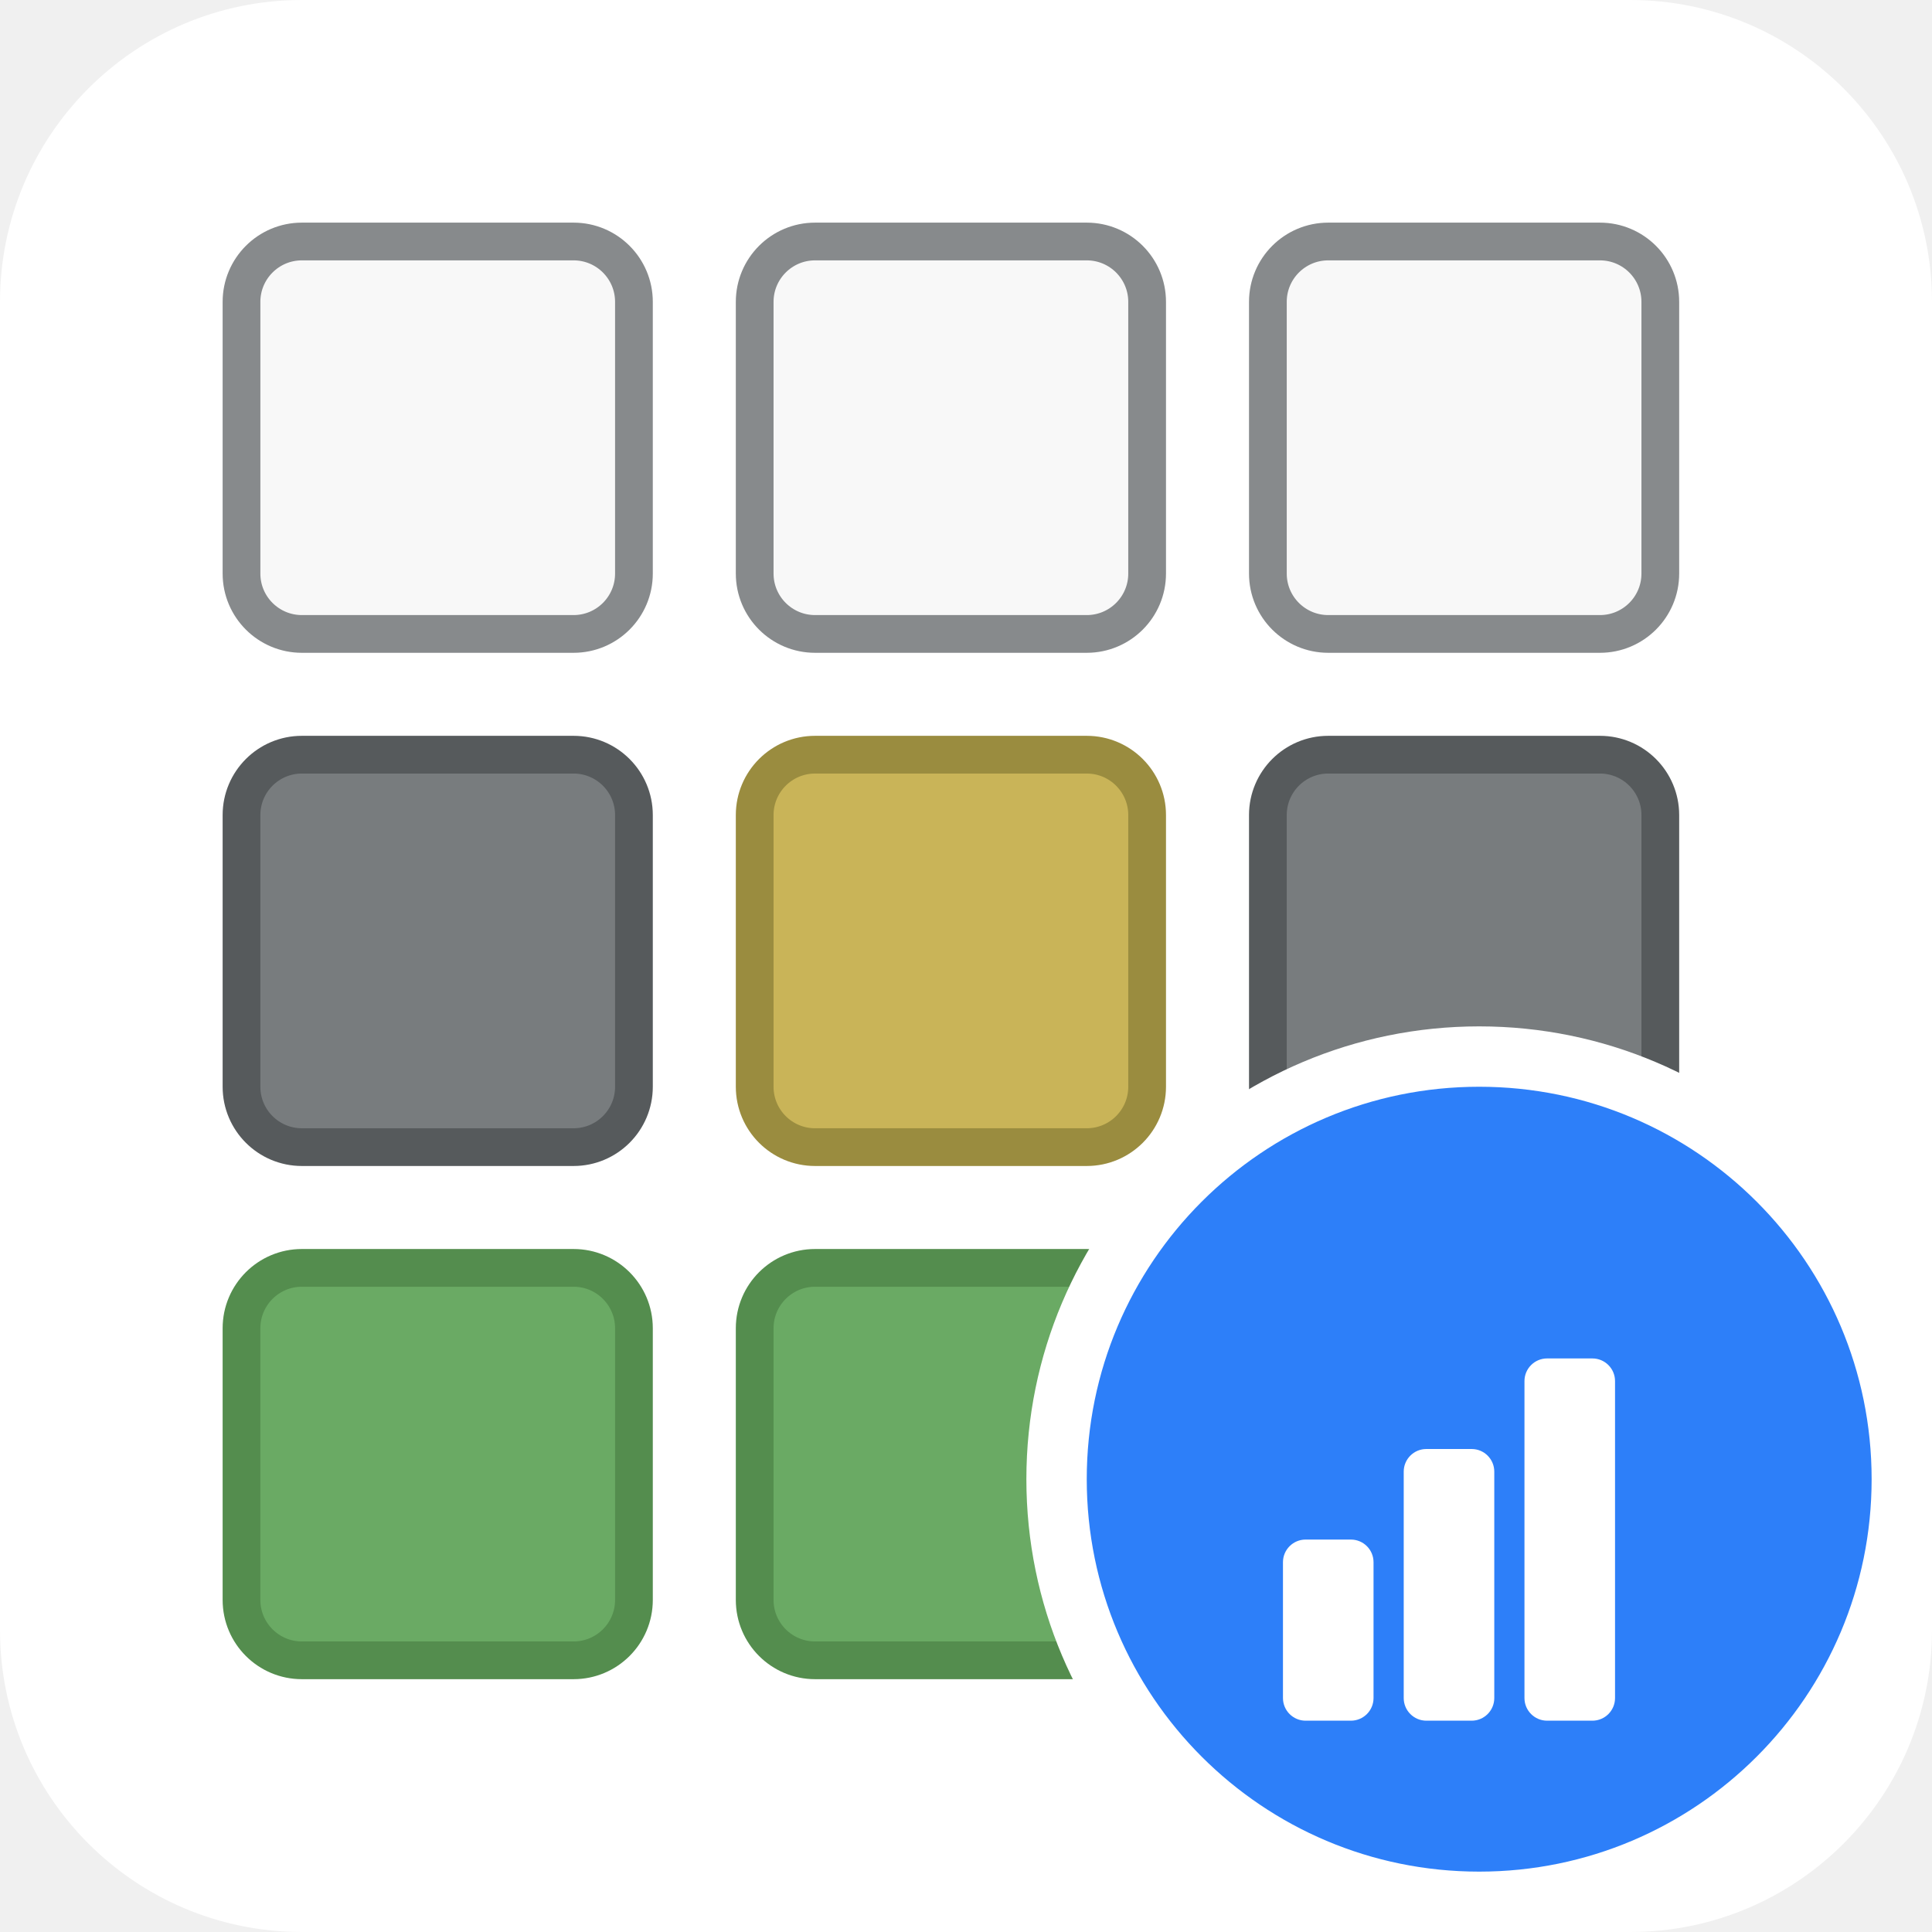
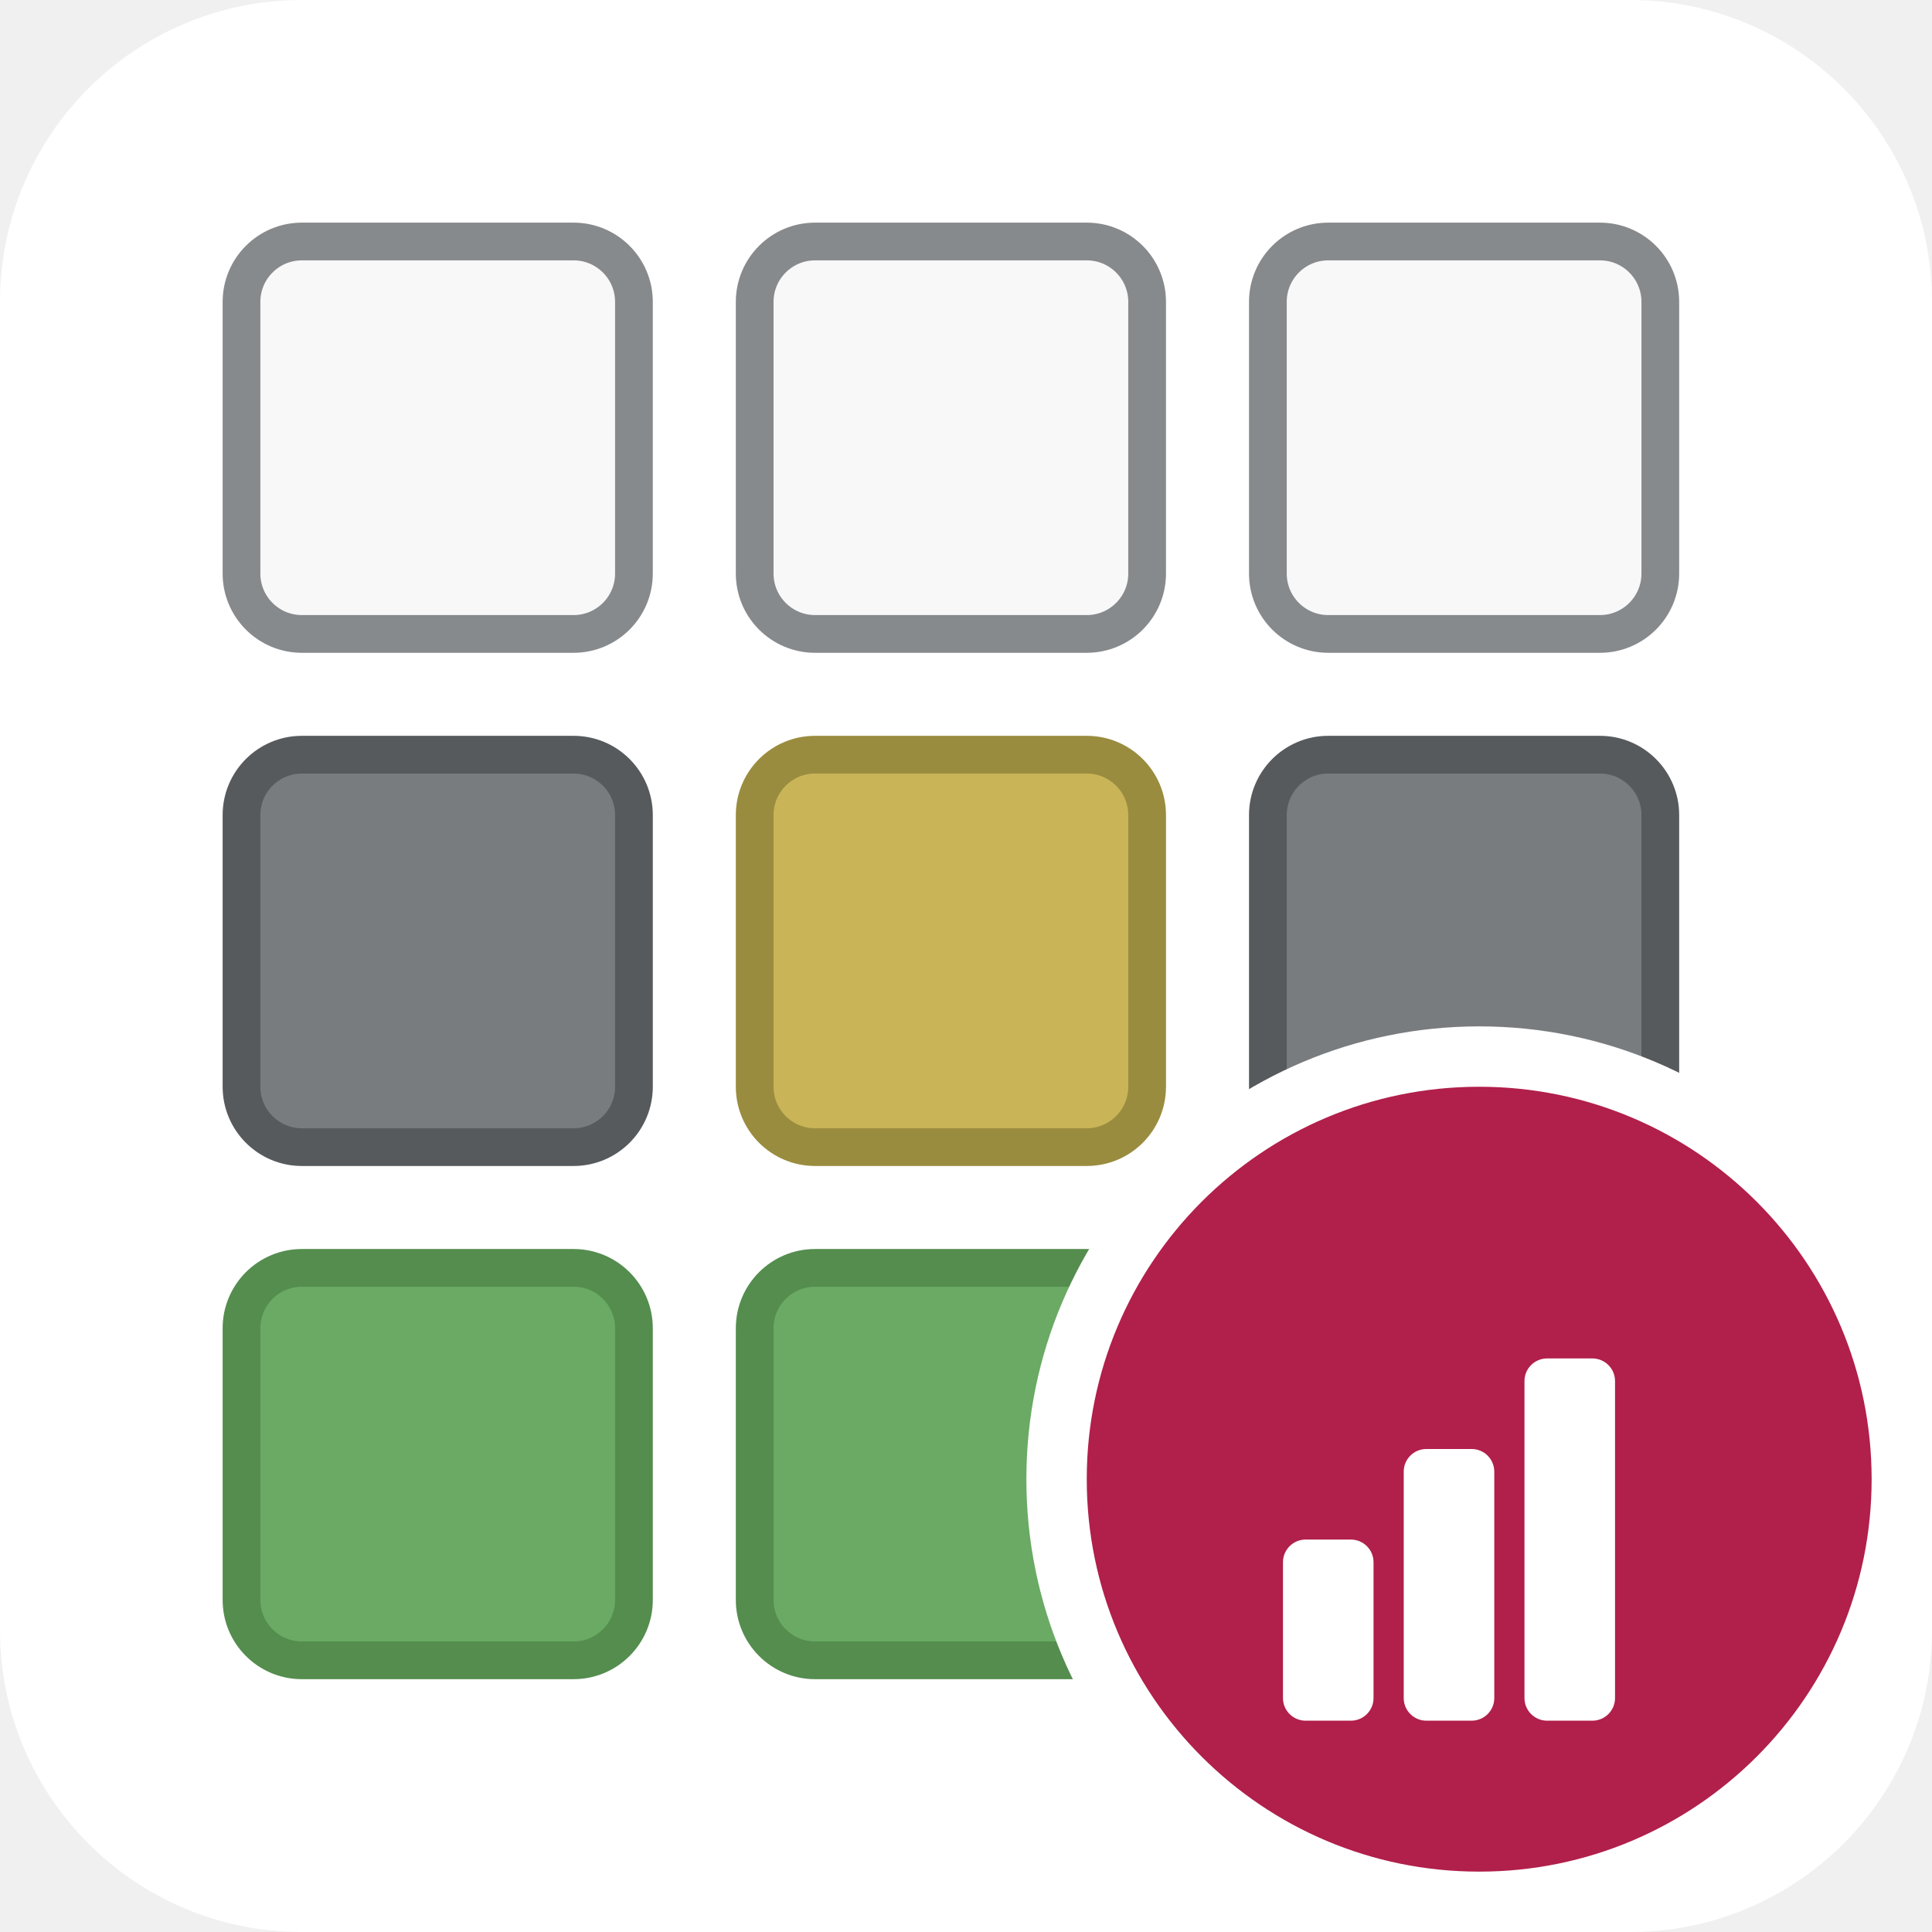
<svg xmlns="http://www.w3.org/2000/svg" width="128" height="128" viewBox="0 0 128 128" fill="none">
  <rect width="128" height="128" rx="20" fill="#ffffff" />
  <rect x="16" y="16" width="26" height="26" rx="4" fill="#f8f8f8" stroke="#878a8c" stroke-width="2.5" />
  <rect x="50" y="16" width="26" height="26" rx="4" fill="#f8f8f8" stroke="#878a8c" stroke-width="2.5" />
  <rect x="84" y="16" width="26" height="26" rx="4" fill="#f8f8f8" stroke="#878a8c" stroke-width="2.5" />
  <rect x="16" y="50" width="26" height="26" rx="4" fill="#787c7e" stroke="#565a5c" stroke-width="2.5" />
  <rect x="50" y="50" width="26" height="26" rx="4" fill="#c9b458" stroke="#9a8c3f" stroke-width="2.5" />
  <rect x="84" y="50" width="26" height="26" rx="4" fill="#787c7e" stroke="#565a5c" stroke-width="2.5" />
  <rect x="16" y="84" width="26" height="26" rx="4" fill="#6aaa64" stroke="#548d4e" stroke-width="2.5" />
  <rect x="50" y="84" width="26" height="26" rx="4" fill="#6aaa64" stroke="#548d4e" stroke-width="2.5" />
  <rect x="84" y="84" width="26" height="26" rx="4" fill="#6aaa64" stroke="#548d4e" stroke-width="2.5" />
-   <circle cx="98" cy="98" r="28" fill="#2d7ff9" stroke="#ffffff" stroke-width="4" />
+   <circle cx="98" cy="98" r="28" fill="#b11f4b" stroke="#ffffff" stroke-width="4" />
  <rect x="85" y="102" width="6" height="12" rx="1.5" fill="#ffffff" />
  <rect x="93" y="96" width="6" height="18" rx="1.5" fill="#ffffff" />
  <rect x="101" y="90" width="6" height="24" rx="1.5" fill="#ffffff" />
</svg>
